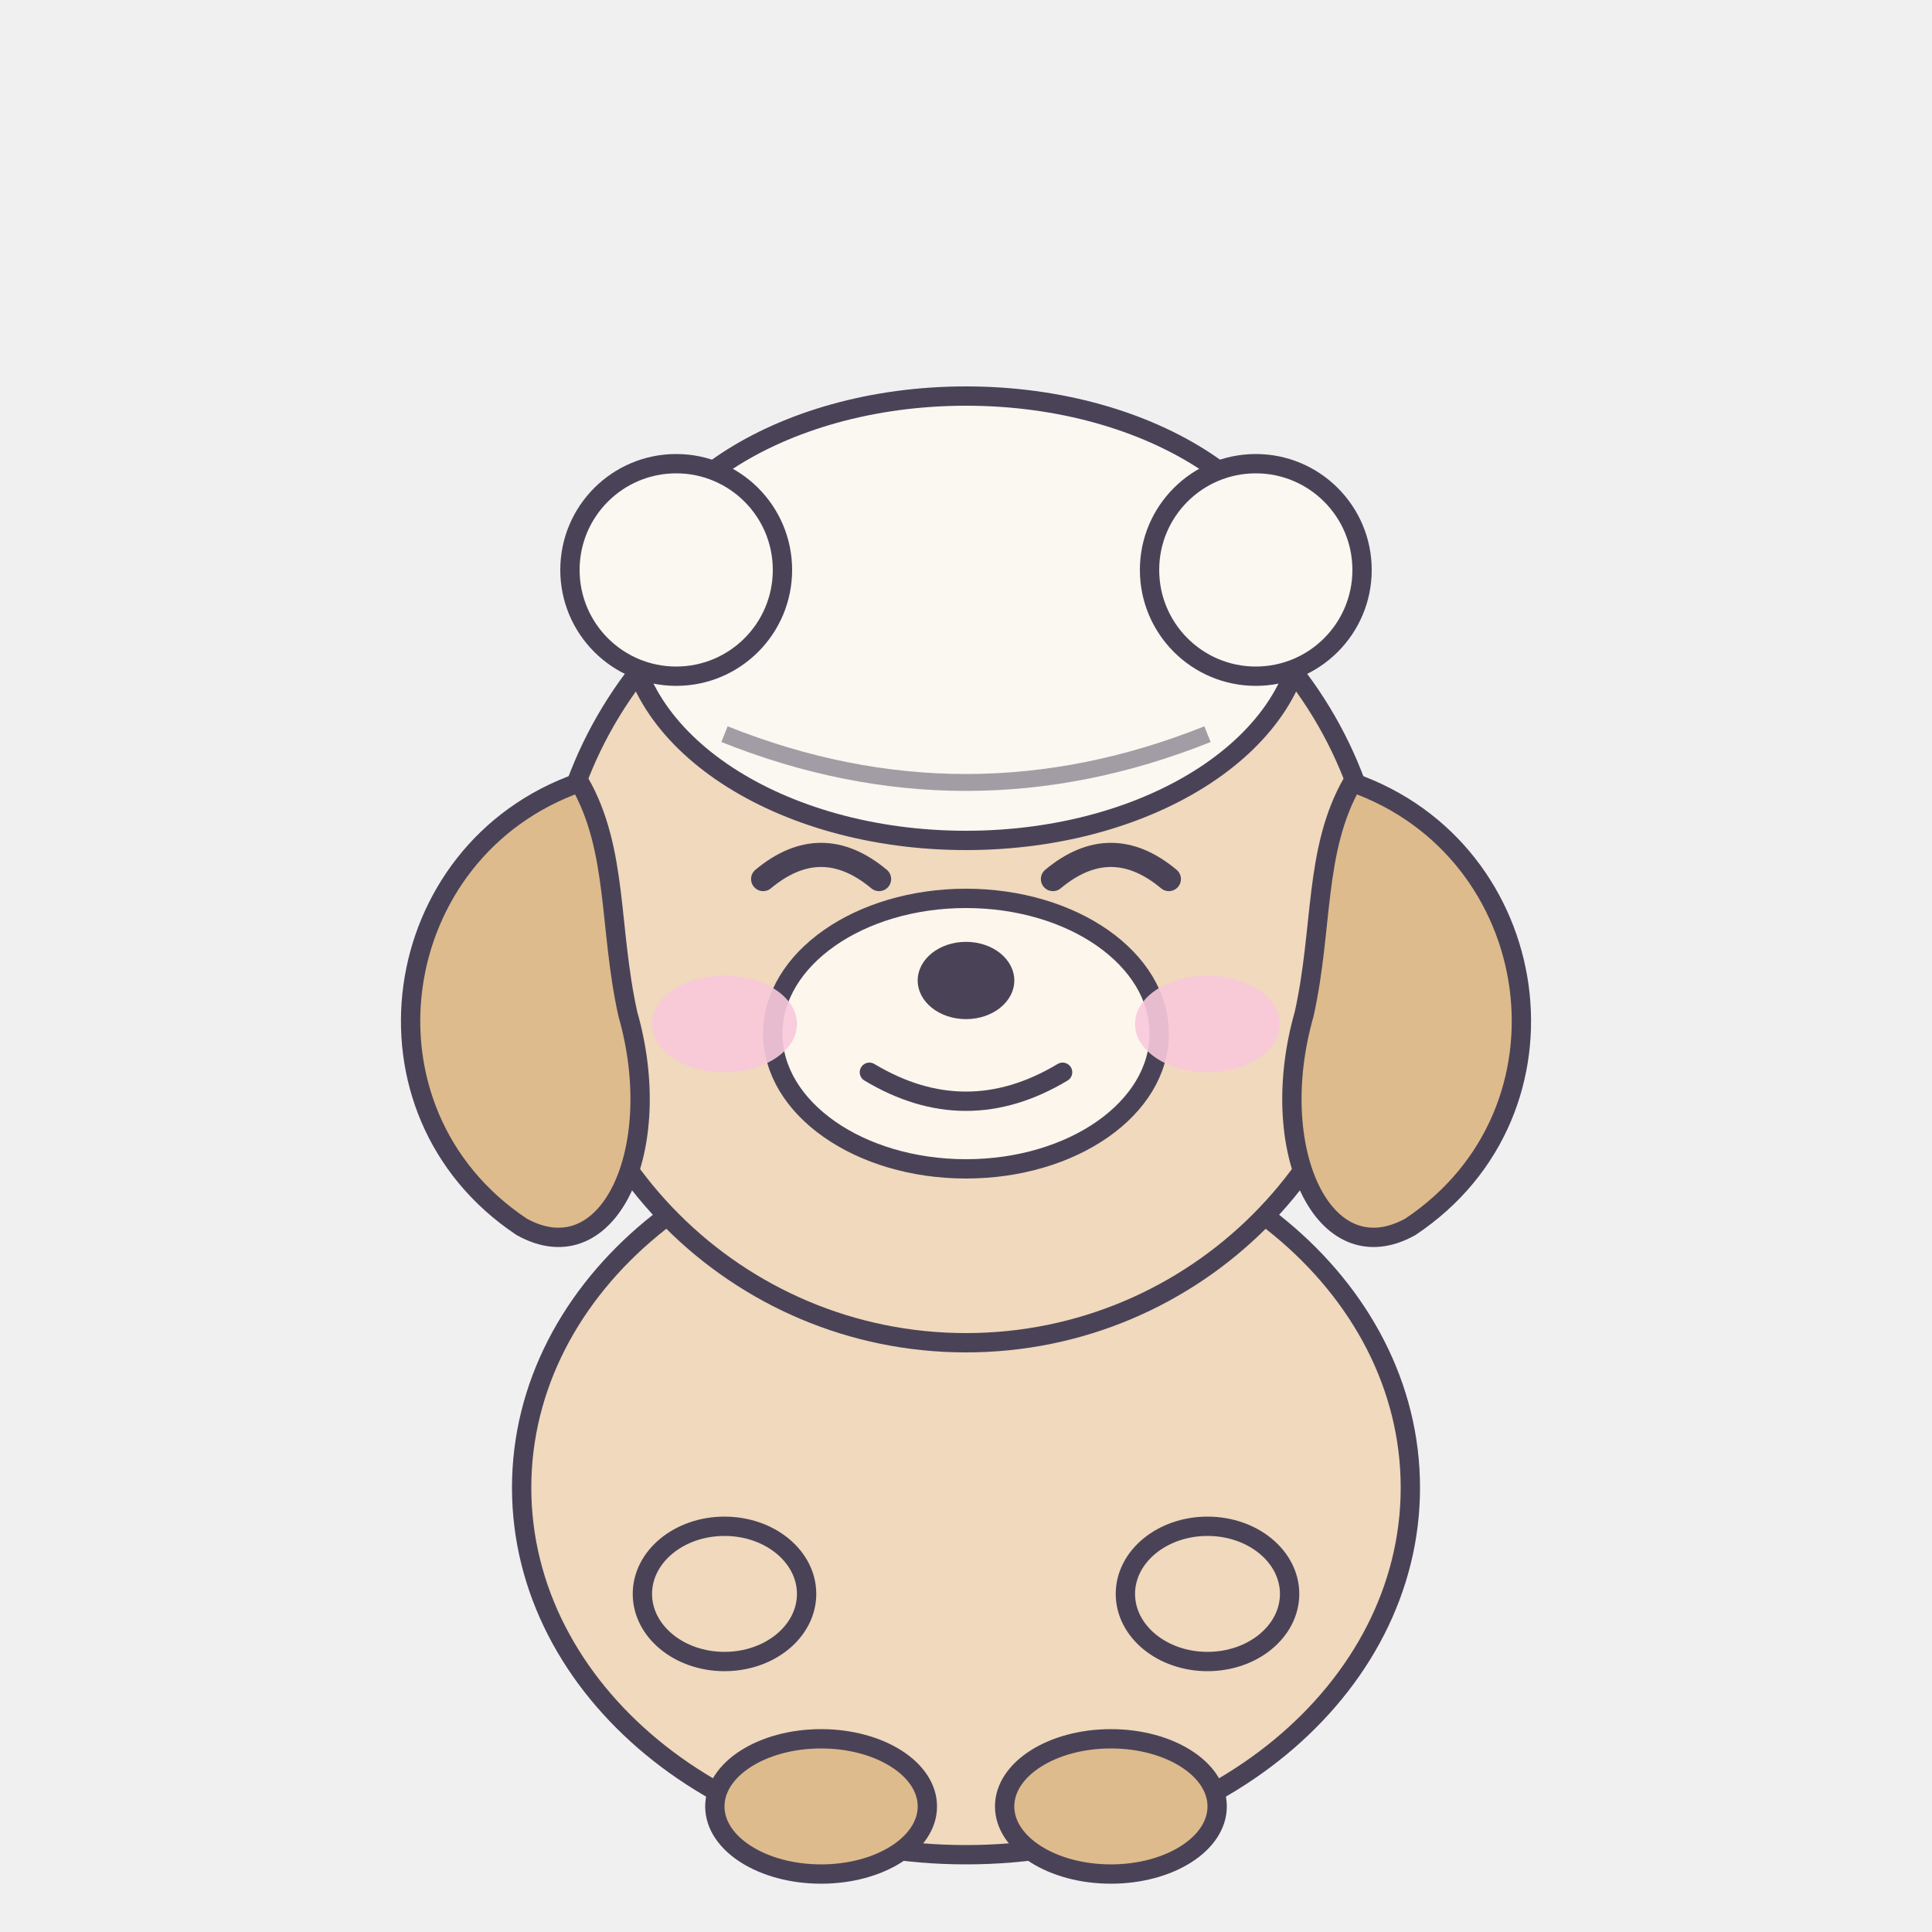
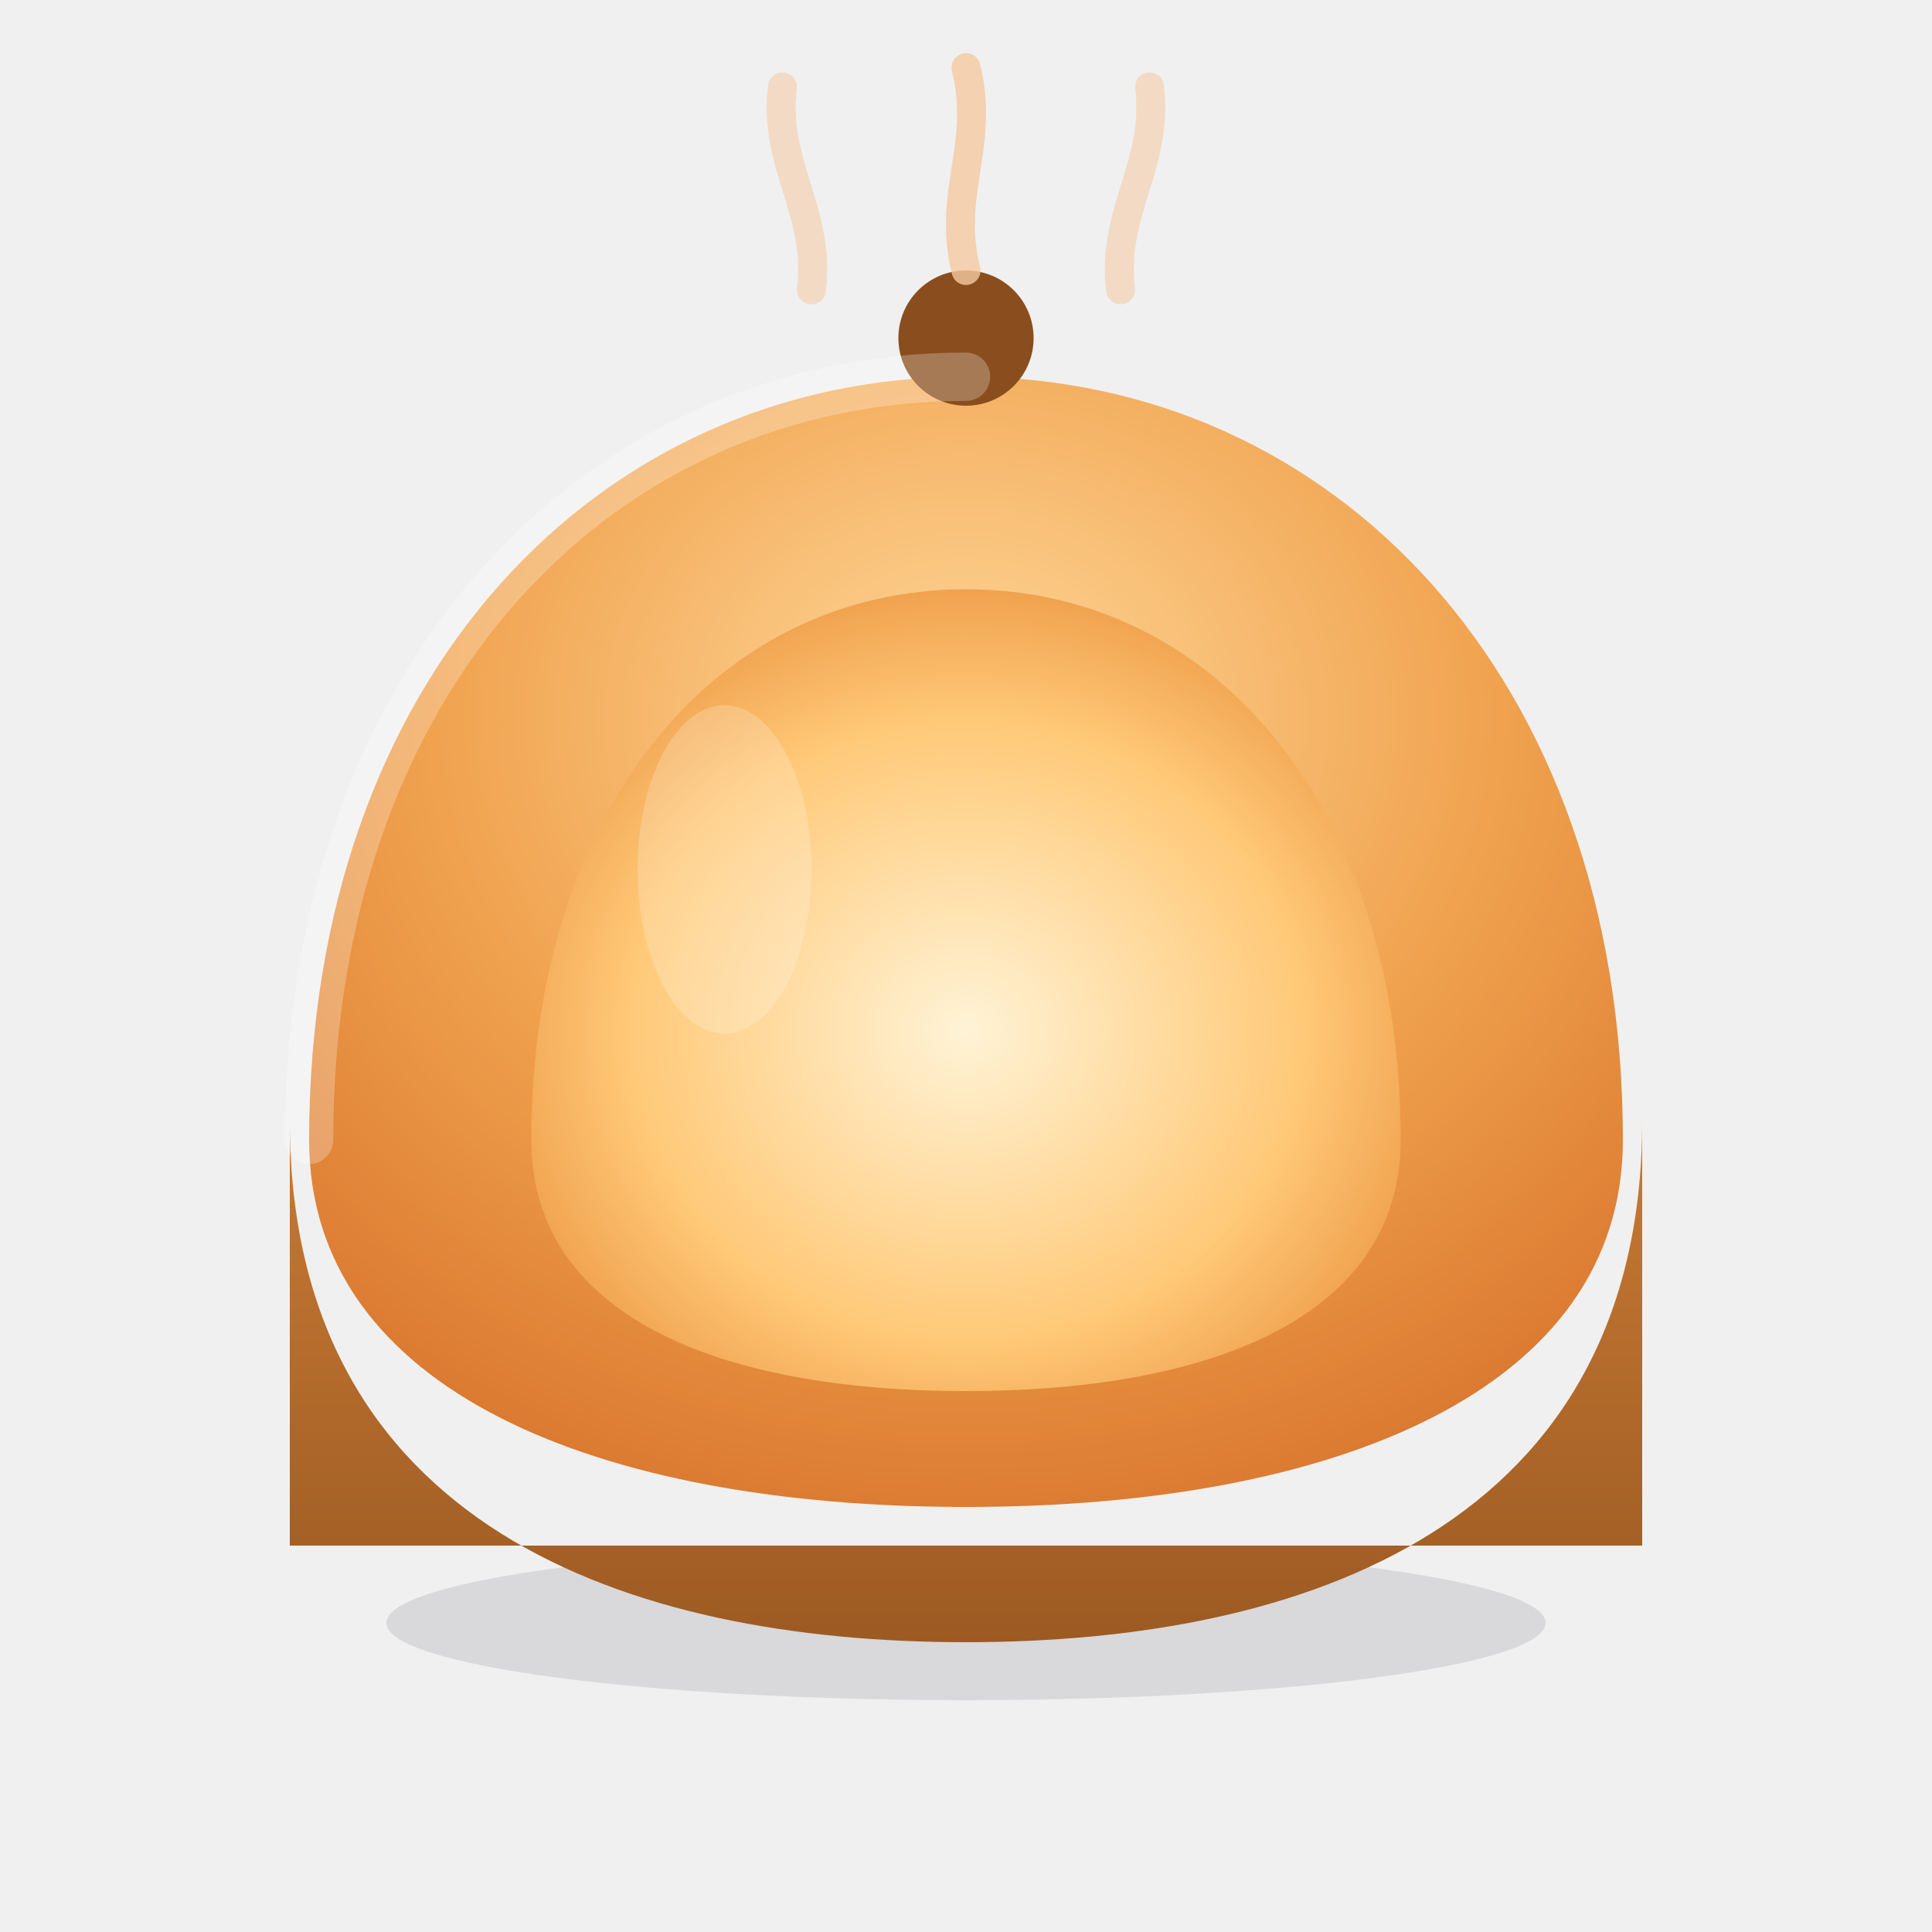
<svg xmlns="http://www.w3.org/2000/svg" viewBox="0 0 400 400" fill="none">
-   <ellipse cx="200" cy="308" rx="92" ry="76" fill="#F0D9BC" stroke="#4A4358" stroke-width="4" />
-   <ellipse cx="150" cy="330" rx="17" ry="14" fill="#F0D9BC" stroke="#4A4358" stroke-width="4" />
-   <ellipse cx="250" cy="330" rx="17" ry="14" fill="#F0D9BC" stroke="#4A4358" stroke-width="4" />
-   <ellipse cx="170" cy="374" rx="22" ry="14" fill="#DEBB8C" stroke="#4A4358" stroke-width="4" />
-   <ellipse cx="230" cy="374" rx="22" ry="14" fill="#DEBB8C" stroke="#4A4358" stroke-width="4" />
-   <circle cx="200" cy="192" r="86" fill="#F0D9BC" stroke="#4A4358" stroke-width="4" />
-   <path d="M120 162 C 80 176, 72 230, 108 254 C 126 264, 138 238, 130 210 C 126 192, 128 176, 120 162 Z" fill="#DEBB8C" stroke="#4A4358" stroke-width="4" />
-   <path d="M280 162 C 320 176, 328 230, 292 254 C 274 264, 262 238, 270 210 C 274 192, 272 176, 280 162 Z" fill="#DEBB8C" stroke="#4A4358" stroke-width="4" />
-   <ellipse cx="200" cy="128" rx="70" ry="46" fill="#FBF7F1" stroke="#4A4358" stroke-width="4" />
-   <circle cx="140" cy="118" r="22" fill="#FBF7F1" stroke="#4A4358" stroke-width="4" />
-   <circle cx="260" cy="118" r="22" fill="#FBF7F1" stroke="#4A4358" stroke-width="4" />
-   <path d="M150 152 Q200 172 250 152" stroke="#4A4358" stroke-width="3.5" fill="none" opacity="0.5" />
-   <ellipse cx="200" cy="214" rx="40" ry="28" fill="#FCF6EC" stroke="#4A4358" stroke-width="4" />
-   <ellipse cx="200" cy="203" rx="10" ry="8" fill="#4A4358" />
-   <path d="M180 222 Q200 234 220 222" stroke="#4A4358" stroke-width="4" stroke-linecap="round" fill="none" />
-   <path d="M158 182 Q170 172 182 182" stroke="#4A4358" stroke-width="5" stroke-linecap="round" fill="none" />
-   <path d="M218 182 Q230 172 242 182" stroke="#4A4358" stroke-width="5" stroke-linecap="round" fill="none" />
-   <ellipse cx="150" cy="212" rx="15" ry="10" fill="#F8C9DC" opacity="0.9" />
-   <ellipse cx="250" cy="212" rx="15" ry="10" fill="#F8C9DC" opacity="0.9" />
+   <defs>
+     <radialGradient id="kilnGlow" cx="50%" cy="30%" r="75%">
+       <stop offset="0%" stop-color="#FFD89A" />
+       <stop offset="55%" stop-color="#F0A24E" />
+       <stop offset="100%" stop-color="#D9762E" />
+     </radialGradient>
+     <radialGradient id="kilnCore" cx="50%" cy="55%" r="55%">
+       <stop offset="0%" stop-color="#FFF3D6" />
+       <stop offset="70%" stop-color="#FFC978" />
+       <stop offset="100%" stop-color="#F0A24E" />
+     </radialGradient>
+     <linearGradient id="kilnBase" x1="0%" y1="0%" x2="0%" y2="100%">
+       <stop offset="0%" stop-color="#C97A34" />
+       <stop offset="100%" stop-color="#9C5A22" />
+     </linearGradient>
+   </defs>
+   <ellipse cx="200" cy="336" rx="120" ry="16" fill="#4A4358" opacity="0.14" />
+   <path d="M60 232 C 60 316, 130 340, 200 340 C 270 340, 340 316, 340 232 L340 320 L60 320 Z" fill="url(#kilnBase)" />
+   <path d="M64 236 C 64 140, 124 78, 200 78 C 276 78, 336 140, 336 236 C 336 288, 276 312, 200 312 C 124 312, 64 288, 64 236 Z" fill="url(#kilnGlow)" />
+   <path d="M110 236 C 110 168, 148 122, 200 122 C 252 122, 290 168, 290 236 C 290 272, 252 288, 200 288 C 148 288, 110 272, 110 236 Z" fill="url(#kilnCore)" />
+   <circle cx="200" cy="70" r="14" fill="#8A4E1E" />
+   <path d="M200 56 C 196 40, 204 30, 200 14" stroke="#F5C9A0" stroke-width="6" stroke-linecap="round" opacity="0.8" />
+   <path d="M232 60 C 230 44, 240 34, 238 18" stroke="#F5C9A0" stroke-width="6" stroke-linecap="round" opacity="0.55" />
+   <path d="M168 60 C 170 44, 160 34, 162 18" stroke="#F5C9A0" stroke-width="6" stroke-linecap="round" opacity="0.55" />
+   <path d="M64 236 C 64 140, 124 78, 200 78" stroke="#FFFFFF" stroke-width="10" stroke-linecap="round" fill="none" opacity="0.25" />
+   <ellipse cx="150" cy="180" rx="18" ry="34" fill="#FFFFFF" opacity="0.2" />
</svg>
